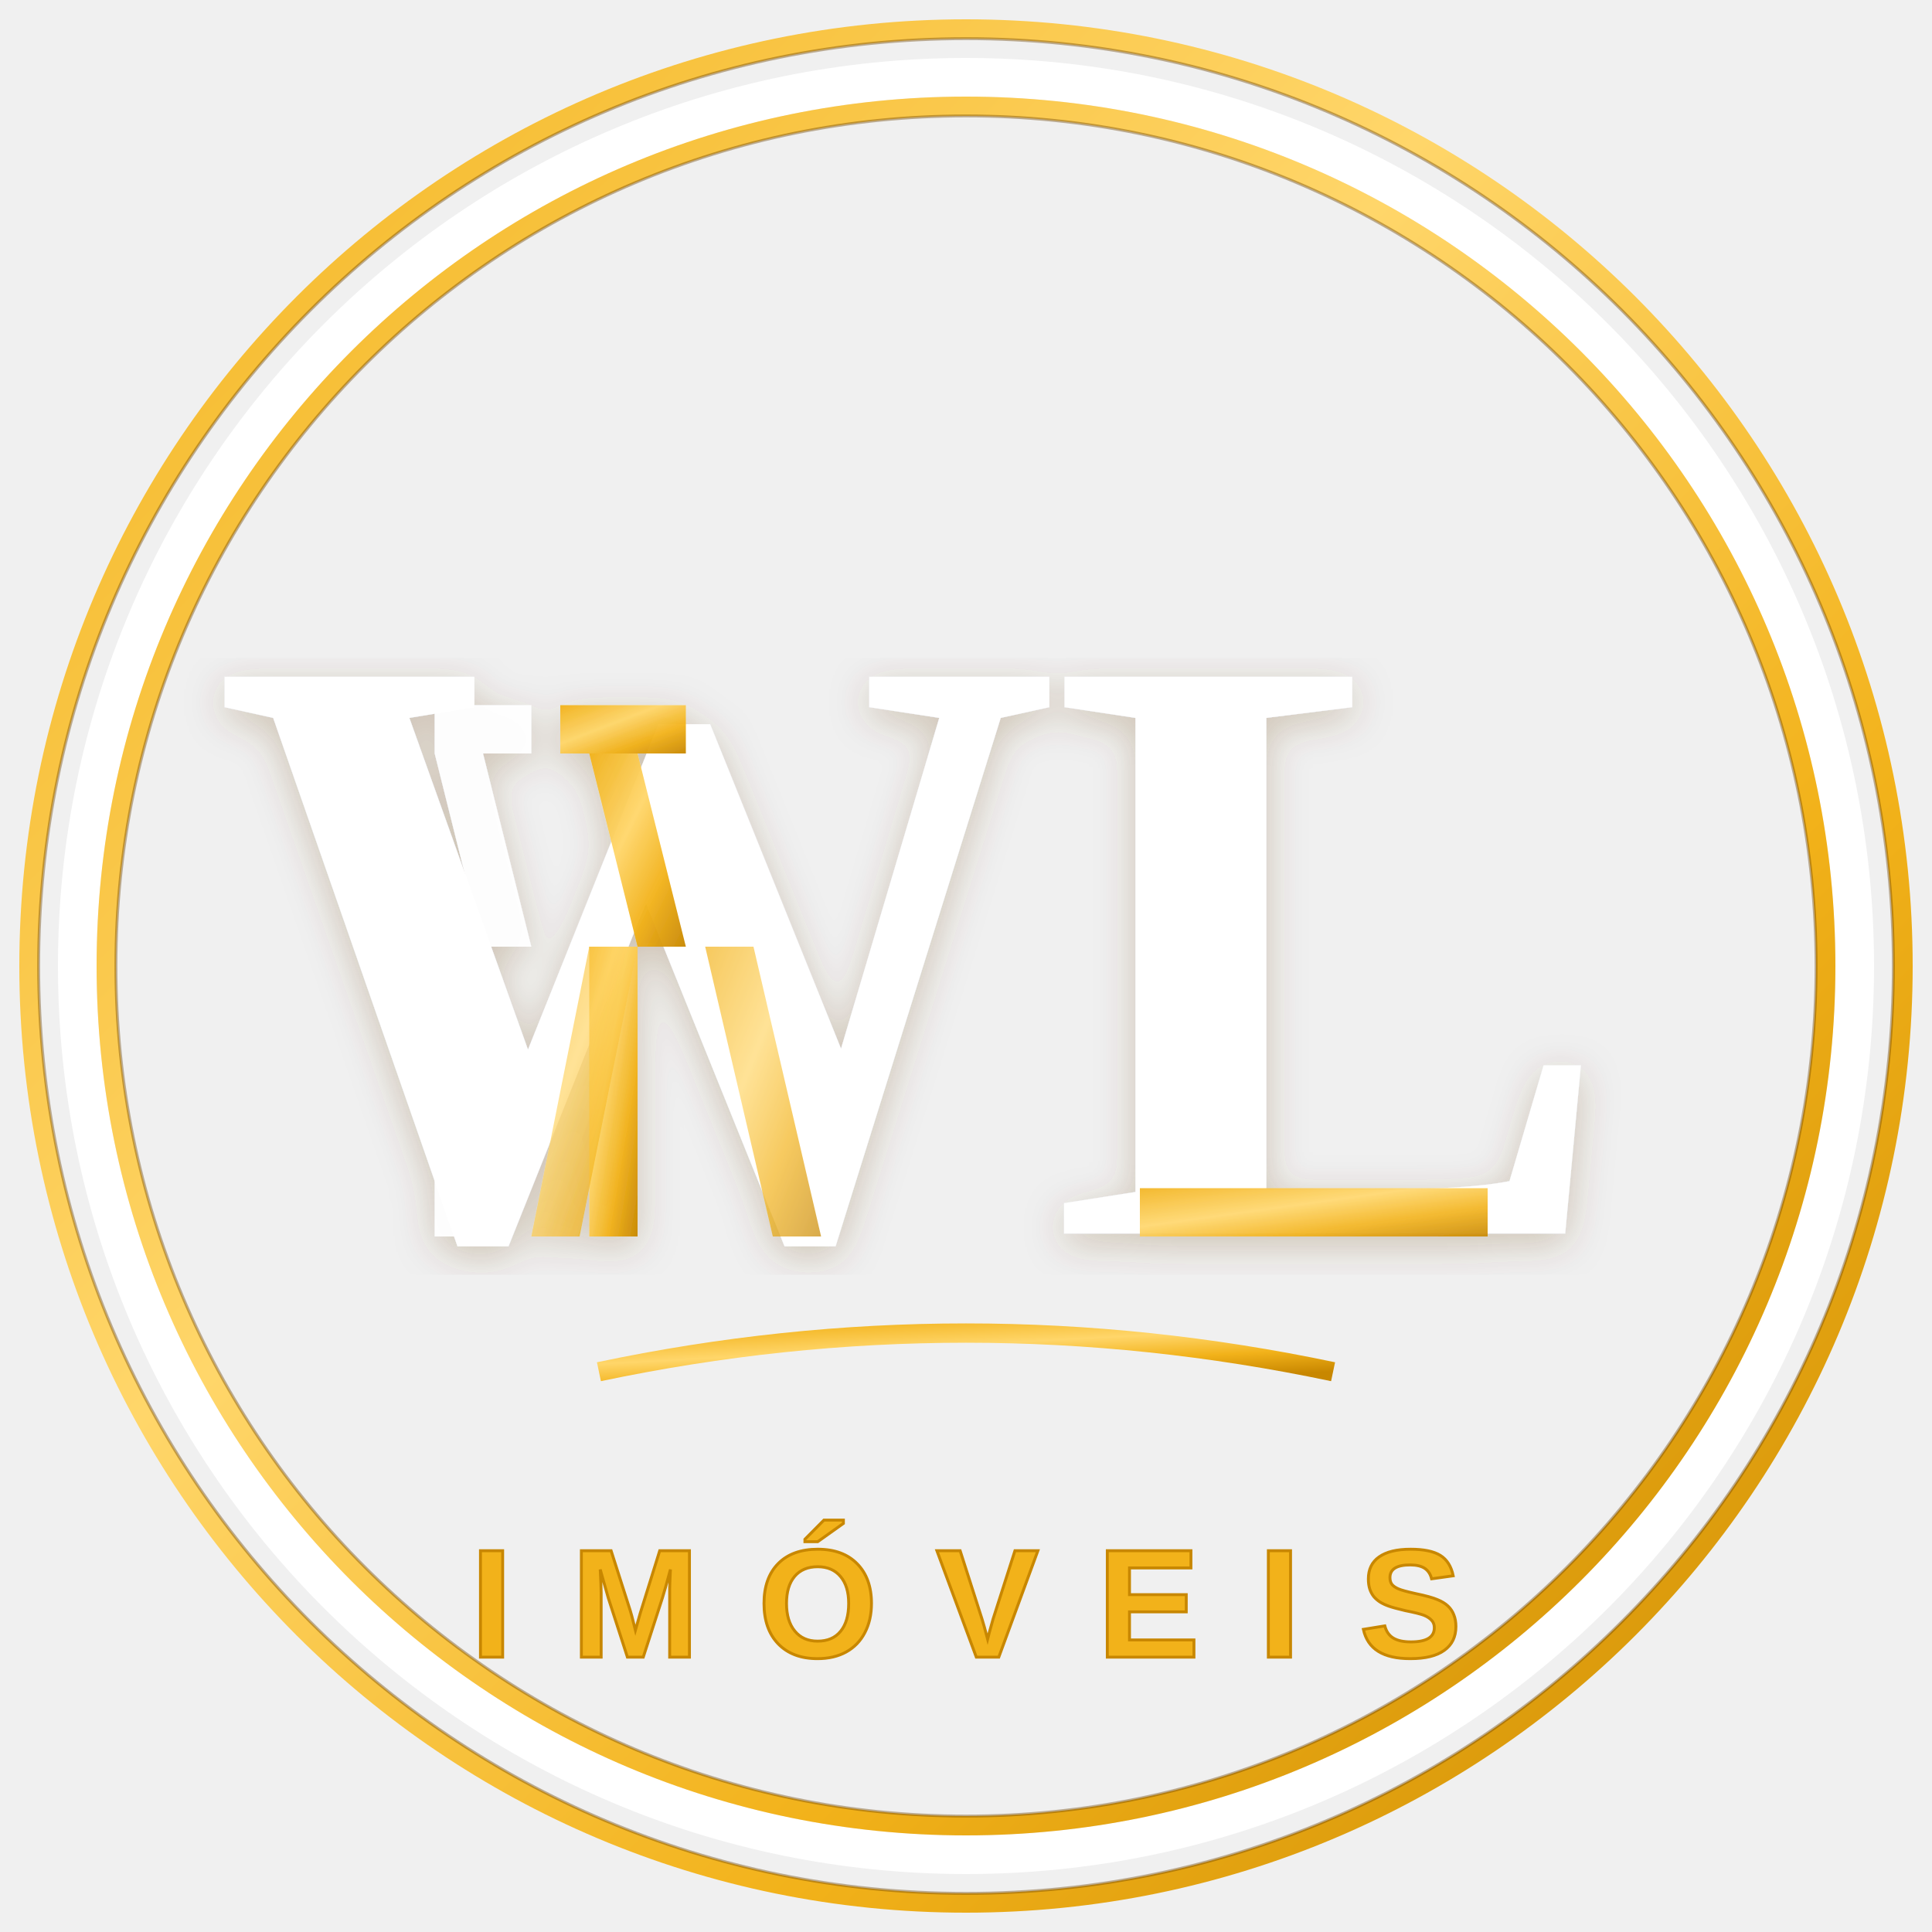
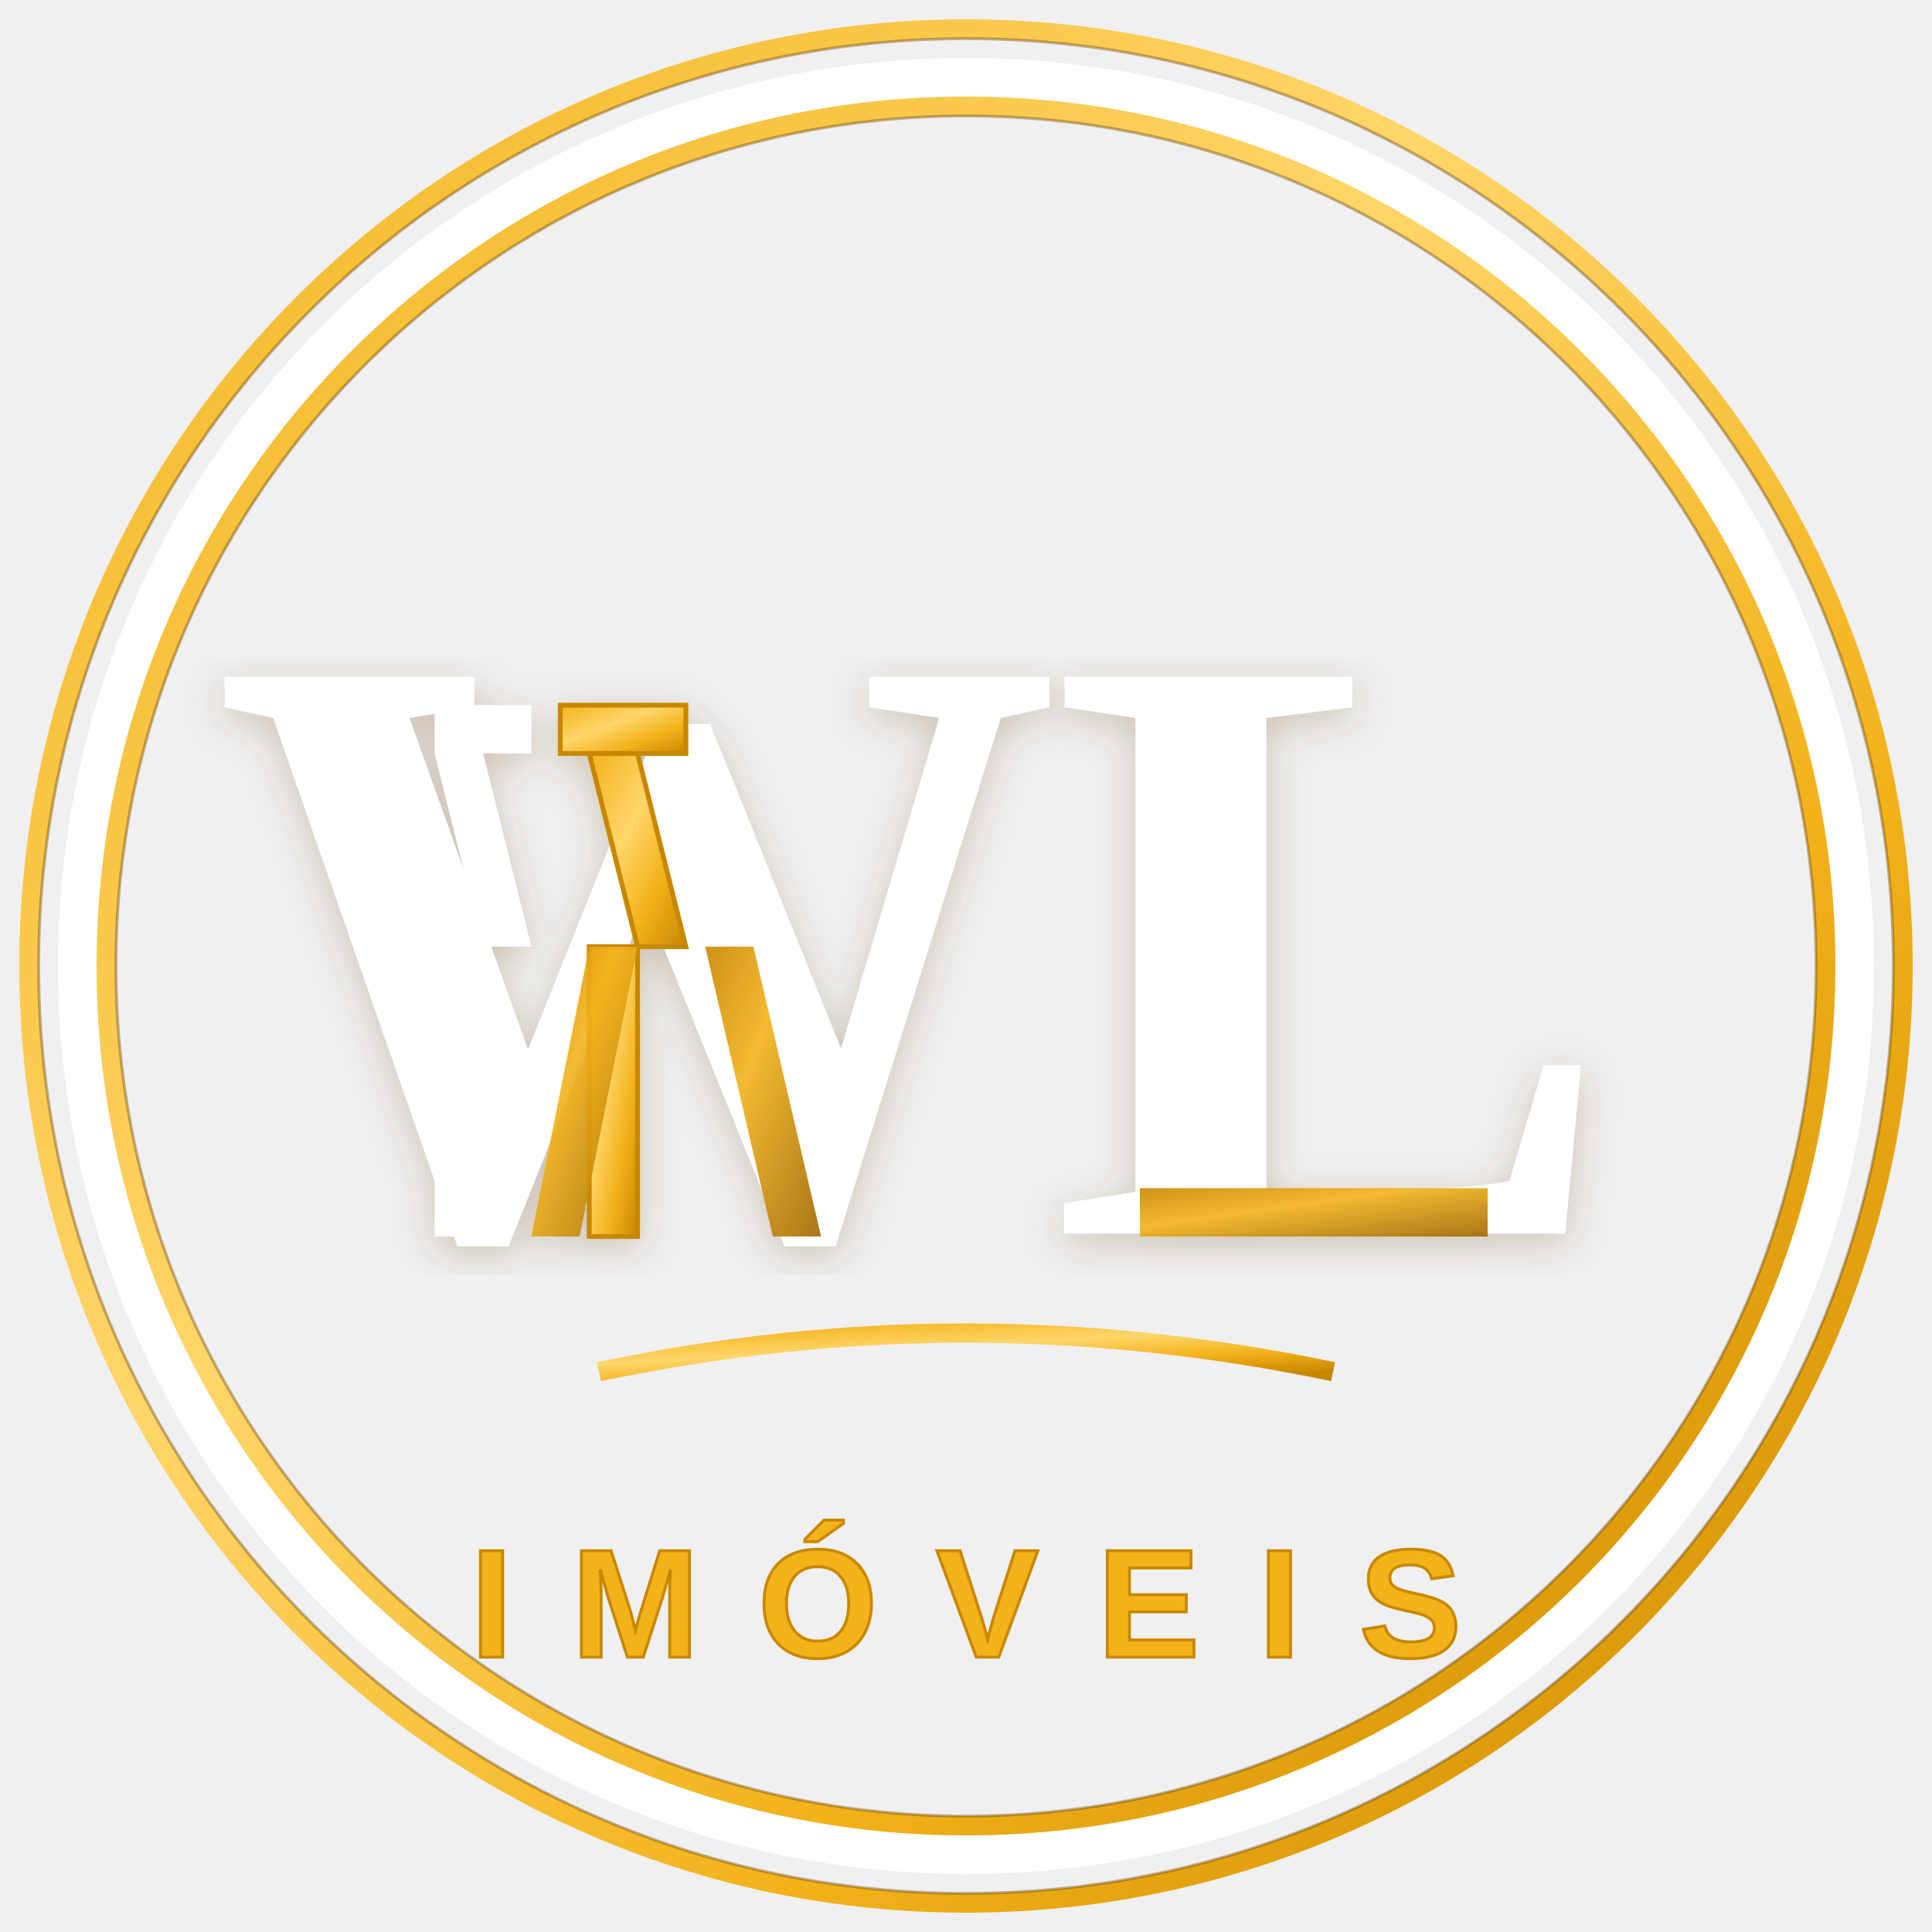
<svg xmlns="http://www.w3.org/2000/svg" viewBox="0 0 200 200" width="200" height="200">
  <defs>
    <linearGradient id="goldGrad" x1="0%" y1="0%" x2="100%" y2="100%">
      <stop offset="0%" style="stop-color:#F2B21A" />
      <stop offset="40%" style="stop-color:#FFD66A" />
      <stop offset="70%" style="stop-color:#F2B21A" />
      <stop offset="100%" style="stop-color:#C88700" />
+     </linearGradient>
+     <linearGradient id="goldDark" x1="0%" y1="0%" x2="100%" y2="100%">
+       <stop offset="0%" style="stop-color:#C88700" />
+       <stop offset="40%" style="stop-color:#F2B21A" />
+       <stop offset="100%" style="stop-color:#A06700" />
    </linearGradient>
    <filter id="shadow" x="-5%" y="-5%" width="110%" height="110%">
      <feDropShadow dx="0" dy="1" stdDeviation="2" flood-color="#6B4200" flood-opacity="0.25" />
    </filter>
  </defs>
  <circle cx="100" cy="100" r="97" fill="none" stroke="url(#goldGrad)" stroke-width="2" />
  <circle cx="100" cy="100" r="96" fill="none" stroke="#6B4200" stroke-width="0.3" opacity="0.4" />
  <circle cx="100" cy="100" r="92" fill="none" stroke="#FFFFFF" stroke-width="4" />
  <circle cx="100" cy="100" r="89" fill="none" stroke="url(#goldGrad)" stroke-width="2" />
  <circle cx="100" cy="100" r="88" fill="none" stroke="#6B4200" stroke-width="0.3" opacity="0.4" />
  <g filter="url(#shadow)">
    <text x="66" y="98" font-family="'Times New Roman', Georgia, serif" font-size="88" font-weight="bold" fill="#FFFFFF" text-anchor="middle" dominant-baseline="central">W</text>
-     <path d="M 45 73 L 55 73 L 55 78 L 45 78 Z" fill="#FFFFFF" opacity="0.95" />
-     <path d="M 50 78 L 55 98 L 50 98 L 45 78 Z" fill="#FFFFFF" opacity="0.95" />
-     <path d="M 50 98 L 50 128 L 45 128 L 45 98 Z" fill="#FFFFFF" opacity="0.95" />
-     <path d="M 78 98               L 85 128               L 80 128               L 73 98               Z" fill="url(#goldGrad)" opacity="0.7" />
-     <path d="M 58 73 L 71 73 L 71 78 L 58 78 Z" fill="url(#goldGrad)" opacity="0.95" />
-     <path d="M 66 78 L 71 98 L 66 98 L 61 78 Z" fill="url(#goldGrad)" opacity="0.95" />
-     <path d="M 66 98 L 66 128 L 61 128 L 61 98 Z" fill="url(#goldGrad)" opacity="0.95" />
-     <path d="M 60 128               L 66 98               L 61 98               L 55 128               Z" fill="url(#goldGrad)" opacity="0.7" />
+     <path d="M 45 73 L 55 73 L 55 78 L 45 78 Z" fill="#FFFFFF" />
+     <path d="M 50 78 L 55 98 L 50 98 L 45 78 Z" fill="#FFFFFF" />
+     <path d="M 50 98 L 50 128 L 45 128 L 45 98 Z" fill="#FFFFFF" />
+     <path d="M 78 98               L 85 128               L 80 128               L 73 98               Z" fill="url(#goldDark)" opacity="0.9" />
+     <path d="M 58 73 L 71 73 L 71 78 L 58 78 Z" fill="url(#goldGrad)" stroke="#C88700" stroke-width="0.5" />
+     <path d="M 66 78 L 71 98 L 66 98 L 61 78 Z" fill="url(#goldGrad)" stroke="#C88700" stroke-width="0.5" />
+     <path d="M 66 98 L 66 128 L 61 128 L 61 98 Z" fill="url(#goldGrad)" stroke="#C88700" stroke-width="0.5" />
+     <path d="M 60 128               L 66 98               L 61 98               L 55 128               Z" fill="url(#goldDark)" opacity="0.9" />
    <text x="138" y="98" font-family="'Times New Roman', Georgia, serif" font-size="88" font-weight="bold" fill="#FFFFFF" text-anchor="middle" dominant-baseline="central">L</text>
-     <path d="M 118 128               L 154 128               L 154 123               L 118 123               Z" fill="url(#goldGrad)" opacity="0.9" />
+     <path d="M 118 128               L 154 128               L 154 123               L 118 123               Z" fill="url(#goldDark)" opacity="0.9" />
  </g>
  <path d="M 62 142 Q 100 134 138 142" fill="none" stroke="url(#goldGrad)" stroke-width="2" />
  <text x="100" y="166" font-family="Arial, Helvetica, sans-serif" font-size="16" font-weight="bold" fill="#F2B21A" text-anchor="middle" letter-spacing="6" dominant-baseline="central" stroke="#C88700" stroke-width="0.3">
    IMÓVEIS
  </text>
</svg>
